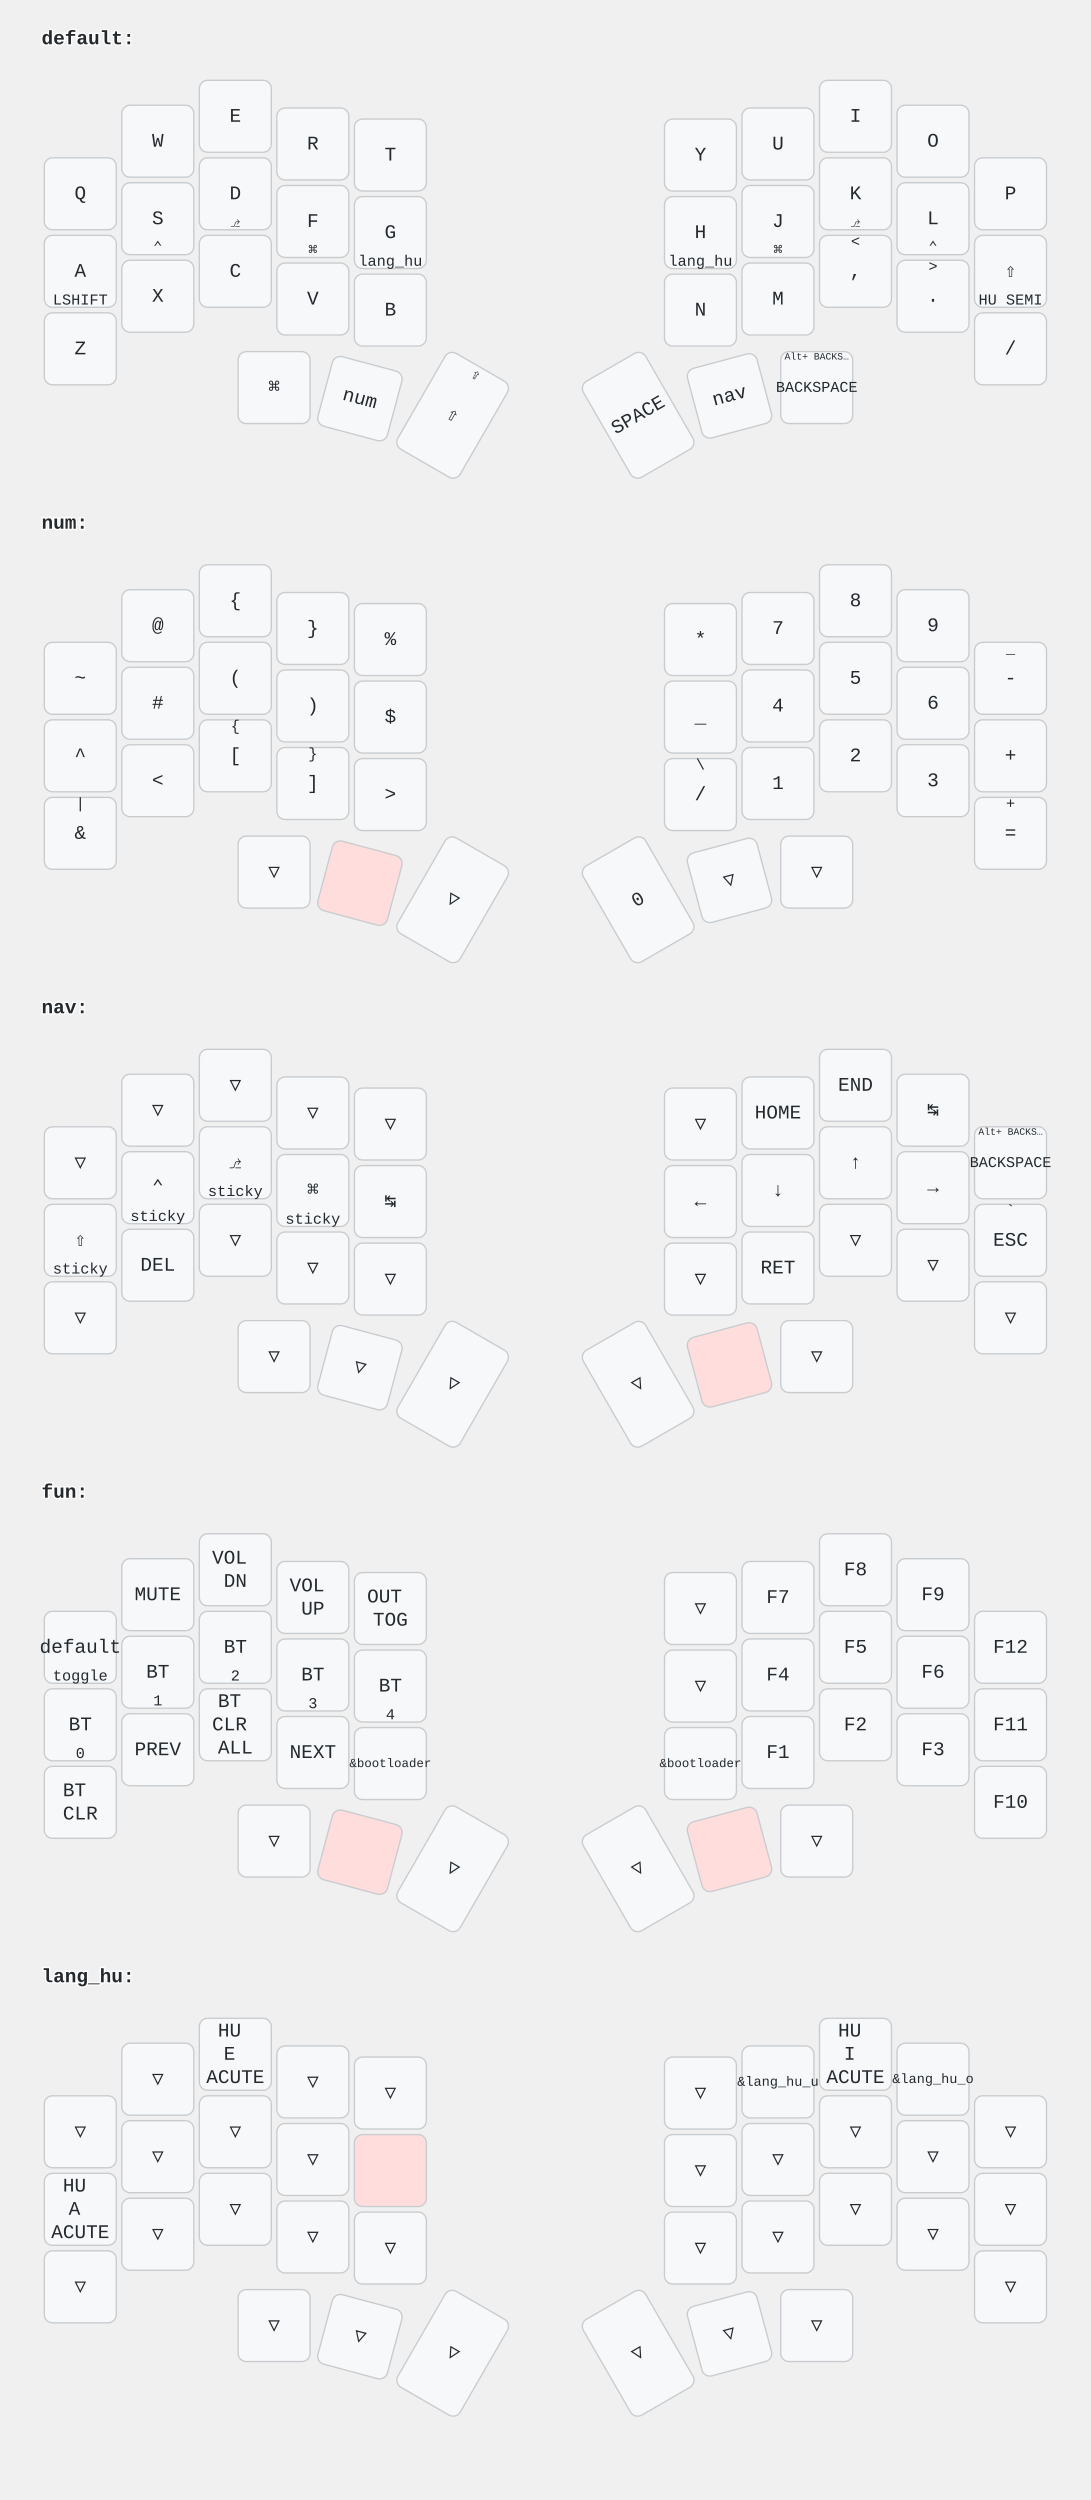
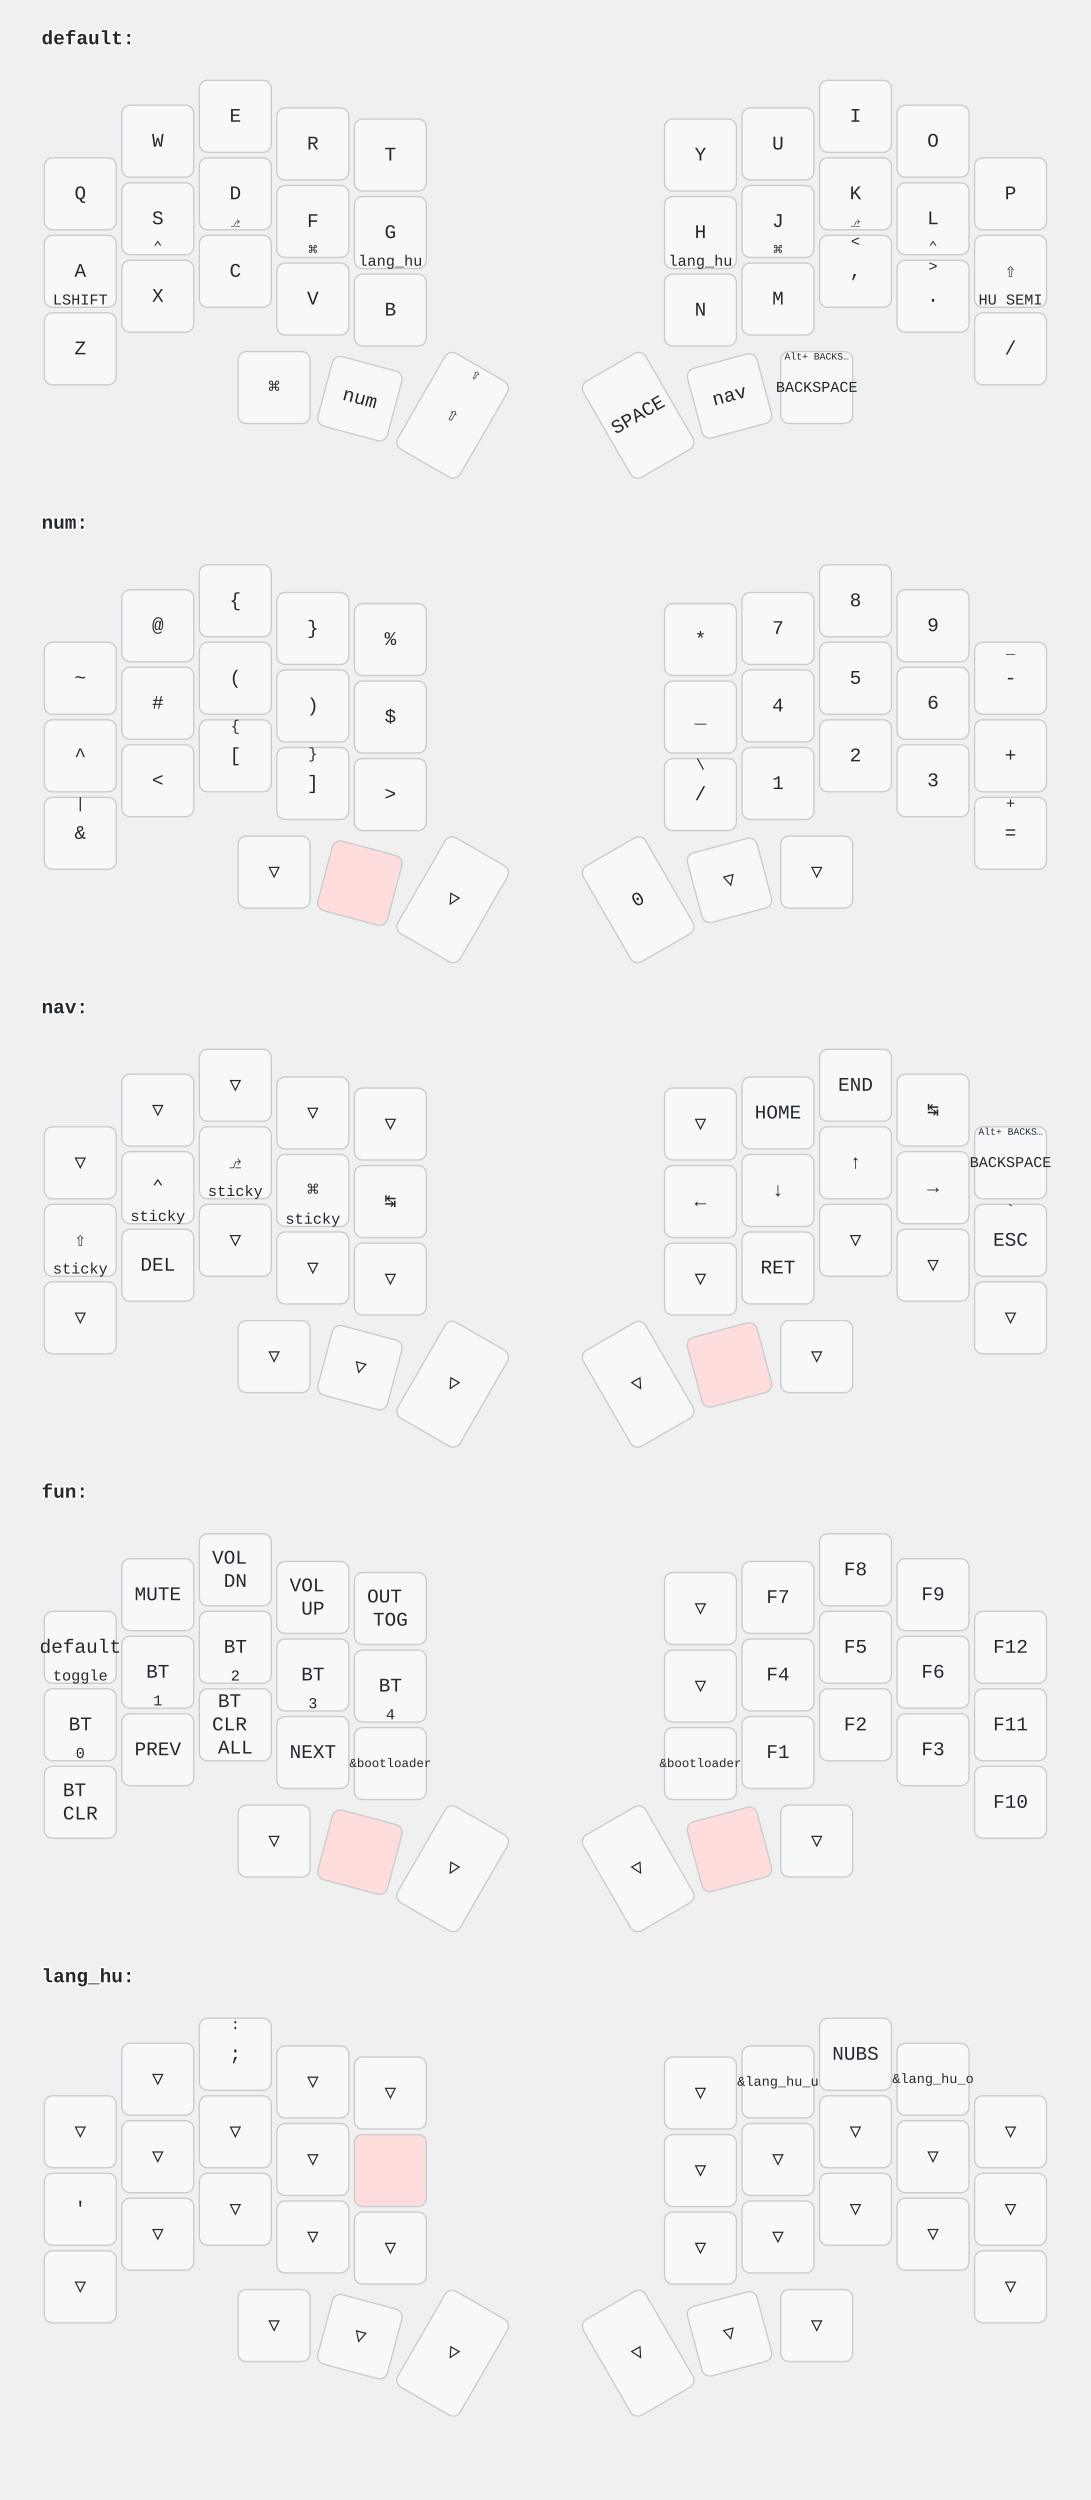
<svg xmlns="http://www.w3.org/2000/svg" width="788" height="1806" viewBox="0 0 788 1806" class="keymap">
  <style>/* font and background color specifications */
svg {
    font-family: SFMono-Regular,Consolas,Liberation Mono,Menlo,monospace;
    font-size: 14px;
    font-kerning: normal;
    text-rendering: optimizeLegibility;
    fill: #24292e;
}

/* default key styling */
rect {
    fill: #f6f8fa;
    stroke: #c9cccf;
    stroke-width: 1;
}

/* color accent for combo boxes */
rect.combo {
    fill: #cdf;
}

/* color accent for held keys */
rect.held, rect.combo.held {
    fill: #fdd;
}

/* color accent for ghost (optional) keys */
rect.ghost, rect.combo.ghost {
    fill: #ddd;
}

text {
    text-anchor: middle;
    dominant-baseline: middle;
}

/* styling for layer labels */
text.label {
    font-weight: bold;
    text-anchor: start;
    stroke: white;
    stroke-width: 2;
    paint-order: stroke;
}

/* styling for combo tap, and key hold/shifted label text */
text.combo, text.hold, text.shifted {
    font-size: 11px;
}

text.hold {
    text-anchor: middle;
    dominant-baseline: auto;
}

text.shifted {
    text-anchor: middle;
    dominant-baseline: hanging;
}

/* styling for hold/shifted label text in combo box */
text.combo.hold, text.combo.shifted {
    font-size: 8px;
}

/* styling for combo dendrons */
path {
    stroke-width: 1;
    stroke: gray;
    fill: none;
}
</style>
  <g transform="translate(30, 0)" class="layer-default">
    <text x="0" y="28" class="label">default:</text>
    <g transform="translate(0, 56)">
      <g transform="translate(28, 84)" class="key keypos-0">
        <rect rx="6" ry="6" x="-26" y="-26" width="52" height="52" class="key" />
        <text x="0" y="0" class="key tap">Q</text>
      </g>
      <g transform="translate(84, 46)" class="key keypos-1">
        <rect rx="6" ry="6" x="-26" y="-26" width="52" height="52" class="key" />
        <text x="0" y="0" class="key tap">W</text>
      </g>
      <g transform="translate(140, 28)" class="key keypos-2">
        <rect rx="6" ry="6" x="-26" y="-26" width="52" height="52" class="key" />
        <text x="0" y="0" class="key tap">E</text>
      </g>
      <g transform="translate(196, 48)" class="key keypos-3">
        <rect rx="6" ry="6" x="-26" y="-26" width="52" height="52" class="key" />
        <text x="0" y="0" class="key tap">R</text>
      </g>
      <g transform="translate(252, 56)" class="key keypos-4">
        <rect rx="6" ry="6" x="-26" y="-26" width="52" height="52" class="key" />
        <text x="0" y="0" class="key tap">T</text>
      </g>
      <g transform="translate(476, 56)" class="key keypos-5">
        <rect rx="6" ry="6" x="-26" y="-26" width="52" height="52" class="key" />
        <text x="0" y="0" class="key tap">Y</text>
      </g>
      <g transform="translate(532, 48)" class="key keypos-6">
        <rect rx="6" ry="6" x="-26" y="-26" width="52" height="52" class="key" />
        <text x="0" y="0" class="key tap">U</text>
      </g>
      <g transform="translate(588, 28)" class="key keypos-7">
        <rect rx="6" ry="6" x="-26" y="-26" width="52" height="52" class="key" />
        <text x="0" y="0" class="key tap">I</text>
      </g>
      <g transform="translate(644, 46)" class="key keypos-8">
        <rect rx="6" ry="6" x="-26" y="-26" width="52" height="52" class="key" />
        <text x="0" y="0" class="key tap">O</text>
      </g>
      <g transform="translate(700, 84)" class="key keypos-9">
        <rect rx="6" ry="6" x="-26" y="-26" width="52" height="52" class="key" />
        <text x="0" y="0" class="key tap">P</text>
      </g>
      <g transform="translate(28, 140)" class="key keypos-10">
        <rect rx="6" ry="6" x="-26" y="-26" width="52" height="52" class="key" />
        <text x="0" y="0" class="key tap">A</text>
        <text x="0" y="24" class="key hold">LSHIFT</text>
      </g>
      <g transform="translate(84, 102)" class="key keypos-11">
        <rect rx="6" ry="6" x="-26" y="-26" width="52" height="52" class="key" />
        <text x="0" y="0" class="key tap">S</text>
        <text x="0" y="24" class="key hold">⌃</text>
      </g>
      <g transform="translate(140, 84)" class="key keypos-12">
        <rect rx="6" ry="6" x="-26" y="-26" width="52" height="52" class="key" />
        <text x="0" y="0" class="key tap">D</text>
        <text x="0" y="24" class="key hold">⎇</text>
      </g>
      <g transform="translate(196, 104)" class="key keypos-13">
        <rect rx="6" ry="6" x="-26" y="-26" width="52" height="52" class="key" />
        <text x="0" y="0" class="key tap">F</text>
        <text x="0" y="24" class="key hold">⌘</text>
      </g>
      <g transform="translate(252, 112)" class="key keypos-14">
        <rect rx="6" ry="6" x="-26" y="-26" width="52" height="52" class="key" />
        <text x="0" y="0" class="key tap">G</text>
        <text x="0" y="24" class="key hold">lang_hu</text>
      </g>
      <g transform="translate(476, 112)" class="key keypos-15">
        <rect rx="6" ry="6" x="-26" y="-26" width="52" height="52" class="key" />
        <text x="0" y="0" class="key tap">H</text>
        <text x="0" y="24" class="key hold">lang_hu</text>
      </g>
      <g transform="translate(532, 104)" class="key keypos-16">
        <rect rx="6" ry="6" x="-26" y="-26" width="52" height="52" class="key" />
        <text x="0" y="0" class="key tap">J</text>
        <text x="0" y="24" class="key hold">⌘</text>
      </g>
      <g transform="translate(588, 84)" class="key keypos-17">
        <rect rx="6" ry="6" x="-26" y="-26" width="52" height="52" class="key" />
        <text x="0" y="0" class="key tap">K</text>
        <text x="0" y="24" class="key hold">⎇</text>
      </g>
      <g transform="translate(644, 102)" class="key keypos-18">
        <rect rx="6" ry="6" x="-26" y="-26" width="52" height="52" class="key" />
        <text x="0" y="0" class="key tap">L</text>
        <text x="0" y="24" class="key hold">⌃</text>
      </g>
      <g transform="translate(700, 140)" class="key keypos-19">
        <rect rx="6" ry="6" x="-26" y="-26" width="52" height="52" class="key" />
        <text x="0" y="0" class="key tap">⇧</text>
        <text x="0" y="24" class="key hold">HU SEMI</text>
      </g>
      <g transform="translate(28, 196)" class="key keypos-20">
        <rect rx="6" ry="6" x="-26" y="-26" width="52" height="52" class="key" />
        <text x="0" y="0" class="key tap">Z</text>
      </g>
      <g transform="translate(84, 158)" class="key keypos-21">
        <rect rx="6" ry="6" x="-26" y="-26" width="52" height="52" class="key" />
        <text x="0" y="0" class="key tap">X</text>
      </g>
      <g transform="translate(140, 140)" class="key keypos-22">
        <rect rx="6" ry="6" x="-26" y="-26" width="52" height="52" class="key" />
        <text x="0" y="0" class="key tap">C</text>
      </g>
      <g transform="translate(196, 160)" class="key keypos-23">
        <rect rx="6" ry="6" x="-26" y="-26" width="52" height="52" class="key" />
        <text x="0" y="0" class="key tap">V</text>
      </g>
      <g transform="translate(252, 168)" class="key keypos-24">
        <rect rx="6" ry="6" x="-26" y="-26" width="52" height="52" class="key" />
        <text x="0" y="0" class="key tap">B</text>
      </g>
      <g transform="translate(476, 168)" class="key keypos-25">
        <rect rx="6" ry="6" x="-26" y="-26" width="52" height="52" class="key" />
        <text x="0" y="0" class="key tap">N</text>
      </g>
      <g transform="translate(532, 160)" class="key keypos-26">
        <rect rx="6" ry="6" x="-26" y="-26" width="52" height="52" class="key" />
        <text x="0" y="0" class="key tap">M</text>
      </g>
      <g transform="translate(588, 140)" class="key keypos-27">
        <rect rx="6" ry="6" x="-26" y="-26" width="52" height="52" class="key" />
        <text x="0" y="0" class="key tap">,</text>
        <text x="0" y="-24" class="key shifted">&lt;</text>
      </g>
      <g transform="translate(644, 158)" class="key keypos-28">
        <rect rx="6" ry="6" x="-26" y="-26" width="52" height="52" class="key" />
        <text x="0" y="0" class="key tap">.</text>
        <text x="0" y="-24" class="key shifted">&gt;</text>
      </g>
      <g transform="translate(700, 196)" class="key keypos-29">
        <rect rx="6" ry="6" x="-26" y="-26" width="52" height="52" class="key" />
        <text x="0" y="0" class="key tap">/</text>
      </g>
      <g transform="translate(168, 224)" class="key keypos-30">
        <rect rx="6" ry="6" x="-26" y="-26" width="52" height="52" class="key" />
        <text x="0" y="0" class="key tap">⌘</text>
      </g>
      <g transform="translate(230, 232) rotate(15.0)" class="key keypos-31">
        <rect rx="6" ry="6" x="-26" y="-26" width="52" height="52" class="key" />
        <text x="0" y="0" class="key tap">num</text>
      </g>
      <g transform="translate(297, 244) rotate(30.0)" class="key keypos-32">
        <rect rx="6" ry="6" x="-26" y="-40" width="52" height="80" class="key" />
        <text x="0" y="0" class="key tap">⇧</text>
        <text x="0" y="-38" class="key shifted">⇪</text>
      </g>
      <g transform="translate(431, 244) rotate(-30.0)" class="key keypos-33">
        <rect rx="6" ry="6" x="-26" y="-40" width="52" height="80" class="key" />
        <text x="0" y="0" class="key tap">SPACE</text>
      </g>
      <g transform="translate(497, 230) rotate(-15.0)" class="key keypos-34">
        <rect rx="6" ry="6" x="-26" y="-26" width="52" height="52" class="key" />
        <text x="0" y="0" class="key tap">nav</text>
      </g>
      <g transform="translate(560, 224)" class="key keypos-35">
        <rect rx="6" ry="6" x="-26" y="-26" width="52" height="52" class="key" />
        <text x="0" y="0" class="key tap">
          <tspan style="font-size: 78%">BACKSPACE</tspan>
        </text>
        <text x="0" y="-24" class="key shifted">
          <tspan style="font-size: 64%">Alt+ BACKS…</tspan>
        </text>
      </g>
    </g>
  </g>
  <g transform="translate(30, 350)" class="layer-num">
    <text x="0" y="28" class="label">num:</text>
    <g transform="translate(0, 56)">
      <g transform="translate(28, 84)" class="key keypos-0">
        <rect rx="6" ry="6" x="-26" y="-26" width="52" height="52" class="key" />
        <text x="0" y="0" class="key tap">~</text>
      </g>
      <g transform="translate(84, 46)" class="key keypos-1">
        <rect rx="6" ry="6" x="-26" y="-26" width="52" height="52" class="key" />
        <text x="0" y="0" class="key tap">@</text>
      </g>
      <g transform="translate(140, 28)" class="key keypos-2">
        <rect rx="6" ry="6" x="-26" y="-26" width="52" height="52" class="key" />
        <text x="0" y="0" class="key tap">{</text>
      </g>
      <g transform="translate(196, 48)" class="key keypos-3">
        <rect rx="6" ry="6" x="-26" y="-26" width="52" height="52" class="key" />
        <text x="0" y="0" class="key tap">}</text>
      </g>
      <g transform="translate(252, 56)" class="key keypos-4">
        <rect rx="6" ry="6" x="-26" y="-26" width="52" height="52" class="key" />
        <text x="0" y="0" class="key tap">%</text>
      </g>
      <g transform="translate(476, 56)" class="key keypos-5">
        <rect rx="6" ry="6" x="-26" y="-26" width="52" height="52" class="key" />
        <text x="0" y="0" class="key tap">*</text>
      </g>
      <g transform="translate(532, 48)" class="key keypos-6">
        <rect rx="6" ry="6" x="-26" y="-26" width="52" height="52" class="key" />
        <text x="0" y="0" class="key tap">7</text>
      </g>
      <g transform="translate(588, 28)" class="key keypos-7">
        <rect rx="6" ry="6" x="-26" y="-26" width="52" height="52" class="key" />
        <text x="0" y="0" class="key tap">8</text>
      </g>
      <g transform="translate(644, 46)" class="key keypos-8">
        <rect rx="6" ry="6" x="-26" y="-26" width="52" height="52" class="key" />
        <text x="0" y="0" class="key tap">9</text>
      </g>
      <g transform="translate(700, 84)" class="key keypos-9">
        <rect rx="6" ry="6" x="-26" y="-26" width="52" height="52" class="key" />
        <text x="0" y="0" class="key tap">-</text>
        <text x="0" y="-24" class="key shifted">_</text>
      </g>
      <g transform="translate(28, 140)" class="key keypos-10">
        <rect rx="6" ry="6" x="-26" y="-26" width="52" height="52" class="key" />
        <text x="0" y="0" class="key tap">^</text>
      </g>
      <g transform="translate(84, 102)" class="key keypos-11">
        <rect rx="6" ry="6" x="-26" y="-26" width="52" height="52" class="key" />
        <text x="0" y="0" class="key tap">#</text>
      </g>
      <g transform="translate(140, 84)" class="key keypos-12">
        <rect rx="6" ry="6" x="-26" y="-26" width="52" height="52" class="key" />
        <text x="0" y="0" class="key tap">(</text>
      </g>
      <g transform="translate(196, 104)" class="key keypos-13">
        <rect rx="6" ry="6" x="-26" y="-26" width="52" height="52" class="key" />
        <text x="0" y="0" class="key tap">)</text>
      </g>
      <g transform="translate(252, 112)" class="key keypos-14">
        <rect rx="6" ry="6" x="-26" y="-26" width="52" height="52" class="key" />
        <text x="0" y="0" class="key tap">$</text>
      </g>
      <g transform="translate(476, 112)" class="key keypos-15">
        <rect rx="6" ry="6" x="-26" y="-26" width="52" height="52" class="key" />
        <text x="0" y="0" class="key tap">_</text>
      </g>
      <g transform="translate(532, 104)" class="key keypos-16">
        <rect rx="6" ry="6" x="-26" y="-26" width="52" height="52" class="key" />
        <text x="0" y="0" class="key tap">4</text>
      </g>
      <g transform="translate(588, 84)" class="key keypos-17">
        <rect rx="6" ry="6" x="-26" y="-26" width="52" height="52" class="key" />
        <text x="0" y="0" class="key tap">5</text>
      </g>
      <g transform="translate(644, 102)" class="key keypos-18">
        <rect rx="6" ry="6" x="-26" y="-26" width="52" height="52" class="key" />
        <text x="0" y="0" class="key tap">6</text>
      </g>
      <g transform="translate(700, 140)" class="key keypos-19">
        <rect rx="6" ry="6" x="-26" y="-26" width="52" height="52" class="key" />
        <text x="0" y="0" class="key tap">+</text>
      </g>
      <g transform="translate(28, 196)" class="key keypos-20">
        <rect rx="6" ry="6" x="-26" y="-26" width="52" height="52" class="key" />
        <text x="0" y="0" class="key tap">&amp;</text>
        <text x="0" y="-24" class="key shifted">|</text>
      </g>
      <g transform="translate(84, 158)" class="key keypos-21">
        <rect rx="6" ry="6" x="-26" y="-26" width="52" height="52" class="key" />
        <text x="0" y="0" class="key tap">&lt;</text>
      </g>
      <g transform="translate(140, 140)" class="key keypos-22">
        <rect rx="6" ry="6" x="-26" y="-26" width="52" height="52" class="key" />
        <text x="0" y="0" class="key tap">[</text>
        <text x="0" y="-24" class="key shifted">{</text>
      </g>
      <g transform="translate(196, 160)" class="key keypos-23">
        <rect rx="6" ry="6" x="-26" y="-26" width="52" height="52" class="key" />
        <text x="0" y="0" class="key tap">]</text>
        <text x="0" y="-24" class="key shifted">}</text>
      </g>
      <g transform="translate(252, 168)" class="key keypos-24">
        <rect rx="6" ry="6" x="-26" y="-26" width="52" height="52" class="key" />
        <text x="0" y="0" class="key tap">&gt;</text>
      </g>
      <g transform="translate(476, 168)" class="key keypos-25">
        <rect rx="6" ry="6" x="-26" y="-26" width="52" height="52" class="key" />
        <text x="0" y="0" class="key tap">/</text>
        <text x="0" y="-24" class="key shifted">\</text>
      </g>
      <g transform="translate(532, 160)" class="key keypos-26">
        <rect rx="6" ry="6" x="-26" y="-26" width="52" height="52" class="key" />
        <text x="0" y="0" class="key tap">1</text>
      </g>
      <g transform="translate(588, 140)" class="key keypos-27">
        <rect rx="6" ry="6" x="-26" y="-26" width="52" height="52" class="key" />
        <text x="0" y="0" class="key tap">2</text>
      </g>
      <g transform="translate(644, 158)" class="key keypos-28">
        <rect rx="6" ry="6" x="-26" y="-26" width="52" height="52" class="key" />
        <text x="0" y="0" class="key tap">3</text>
      </g>
      <g transform="translate(700, 196)" class="key keypos-29">
        <rect rx="6" ry="6" x="-26" y="-26" width="52" height="52" class="key" />
        <text x="0" y="0" class="key tap">=</text>
        <text x="0" y="-24" class="key shifted">+</text>
      </g>
      <g transform="translate(168, 224)" class="key trans keypos-30">
        <rect rx="6" ry="6" x="-26" y="-26" width="52" height="52" class="key trans" />
        <text x="0" y="0" class="key trans tap">▽</text>
      </g>
      <g transform="translate(230, 232) rotate(15.0)" class="key held keypos-31">
        <rect rx="6" ry="6" x="-26" y="-26" width="52" height="52" class="key held" />
      </g>
      <g transform="translate(297, 244) rotate(30.0)" class="key trans keypos-32">
        <rect rx="6" ry="6" x="-26" y="-40" width="52" height="80" class="key trans" />
        <text x="0" y="0" class="key trans tap">▽</text>
      </g>
      <g transform="translate(431, 244) rotate(-30.0)" class="key keypos-33">
        <rect rx="6" ry="6" x="-26" y="-40" width="52" height="80" class="key" />
        <text x="0" y="0" class="key tap">0</text>
      </g>
      <g transform="translate(497, 230) rotate(-15.0)" class="key trans keypos-34">
        <rect rx="6" ry="6" x="-26" y="-26" width="52" height="52" class="key trans" />
        <text x="0" y="0" class="key trans tap">▽</text>
      </g>
      <g transform="translate(560, 224)" class="key trans keypos-35">
        <rect rx="6" ry="6" x="-26" y="-26" width="52" height="52" class="key trans" />
        <text x="0" y="0" class="key trans tap">▽</text>
      </g>
    </g>
  </g>
  <g transform="translate(30, 700)" class="layer-nav">
    <text x="0" y="28" class="label">nav:</text>
    <g transform="translate(0, 56)">
      <g transform="translate(28, 84)" class="key trans keypos-0">
        <rect rx="6" ry="6" x="-26" y="-26" width="52" height="52" class="key trans" />
        <text x="0" y="0" class="key trans tap">▽</text>
      </g>
      <g transform="translate(84, 46)" class="key trans keypos-1">
        <rect rx="6" ry="6" x="-26" y="-26" width="52" height="52" class="key trans" />
        <text x="0" y="0" class="key trans tap">▽</text>
      </g>
      <g transform="translate(140, 28)" class="key trans keypos-2">
        <rect rx="6" ry="6" x="-26" y="-26" width="52" height="52" class="key trans" />
        <text x="0" y="0" class="key trans tap">▽</text>
      </g>
      <g transform="translate(196, 48)" class="key trans keypos-3">
        <rect rx="6" ry="6" x="-26" y="-26" width="52" height="52" class="key trans" />
        <text x="0" y="0" class="key trans tap">▽</text>
      </g>
      <g transform="translate(252, 56)" class="key trans keypos-4">
        <rect rx="6" ry="6" x="-26" y="-26" width="52" height="52" class="key trans" />
        <text x="0" y="0" class="key trans tap">▽</text>
      </g>
      <g transform="translate(476, 56)" class="key trans keypos-5">
        <rect rx="6" ry="6" x="-26" y="-26" width="52" height="52" class="key trans" />
        <text x="0" y="0" class="key trans tap">▽</text>
      </g>
      <g transform="translate(532, 48)" class="key keypos-6">
        <rect rx="6" ry="6" x="-26" y="-26" width="52" height="52" class="key" />
        <text x="0" y="0" class="key tap">HOME</text>
      </g>
      <g transform="translate(588, 28)" class="key keypos-7">
        <rect rx="6" ry="6" x="-26" y="-26" width="52" height="52" class="key" />
        <text x="0" y="0" class="key tap">END</text>
      </g>
      <g transform="translate(644, 46)" class="key keypos-8">
        <rect rx="6" ry="6" x="-26" y="-26" width="52" height="52" class="key" />
        <text x="0" y="0" class="key tap">↹</text>
      </g>
      <g transform="translate(700, 84)" class="key keypos-9">
        <rect rx="6" ry="6" x="-26" y="-26" width="52" height="52" class="key" />
        <text x="0" y="0" class="key tap">
          <tspan style="font-size: 78%">BACKSPACE</tspan>
        </text>
        <text x="0" y="-24" class="key shifted">
          <tspan style="font-size: 64%">Alt+ BACKS…</tspan>
        </text>
      </g>
      <g transform="translate(28, 140)" class="key keypos-10">
        <rect rx="6" ry="6" x="-26" y="-26" width="52" height="52" class="key" />
        <text x="0" y="0" class="key tap">⇧</text>
        <text x="0" y="24" class="key hold">sticky</text>
      </g>
      <g transform="translate(84, 102)" class="key keypos-11">
        <rect rx="6" ry="6" x="-26" y="-26" width="52" height="52" class="key" />
        <text x="0" y="0" class="key tap">⌃</text>
        <text x="0" y="24" class="key hold">sticky</text>
      </g>
      <g transform="translate(140, 84)" class="key keypos-12">
        <rect rx="6" ry="6" x="-26" y="-26" width="52" height="52" class="key" />
        <text x="0" y="0" class="key tap">⎇</text>
        <text x="0" y="24" class="key hold">sticky</text>
      </g>
      <g transform="translate(196, 104)" class="key keypos-13">
        <rect rx="6" ry="6" x="-26" y="-26" width="52" height="52" class="key" />
        <text x="0" y="0" class="key tap">⌘</text>
        <text x="0" y="24" class="key hold">sticky</text>
      </g>
      <g transform="translate(252, 112)" class="key keypos-14">
        <rect rx="6" ry="6" x="-26" y="-26" width="52" height="52" class="key" />
        <text x="0" y="0" class="key tap">↹</text>
      </g>
      <g transform="translate(476, 112)" class="key keypos-15">
        <rect rx="6" ry="6" x="-26" y="-26" width="52" height="52" class="key" />
        <text x="0" y="0" class="key tap">←</text>
      </g>
      <g transform="translate(532, 104)" class="key keypos-16">
        <rect rx="6" ry="6" x="-26" y="-26" width="52" height="52" class="key" />
        <text x="0" y="0" class="key tap">↓</text>
      </g>
      <g transform="translate(588, 84)" class="key keypos-17">
        <rect rx="6" ry="6" x="-26" y="-26" width="52" height="52" class="key" />
        <text x="0" y="0" class="key tap">↑</text>
      </g>
      <g transform="translate(644, 102)" class="key keypos-18">
        <rect rx="6" ry="6" x="-26" y="-26" width="52" height="52" class="key" />
        <text x="0" y="0" class="key tap">→</text>
      </g>
      <g transform="translate(700, 140)" class="key keypos-19">
        <rect rx="6" ry="6" x="-26" y="-26" width="52" height="52" class="key" />
        <text x="0" y="0" class="key tap">ESC</text>
        <text x="0" y="-24" class="key shifted">`</text>
      </g>
      <g transform="translate(28, 196)" class="key trans keypos-20">
        <rect rx="6" ry="6" x="-26" y="-26" width="52" height="52" class="key trans" />
        <text x="0" y="0" class="key trans tap">▽</text>
      </g>
      <g transform="translate(84, 158)" class="key keypos-21">
        <rect rx="6" ry="6" x="-26" y="-26" width="52" height="52" class="key" />
        <text x="0" y="0" class="key tap">DEL</text>
      </g>
      <g transform="translate(140, 140)" class="key trans keypos-22">
        <rect rx="6" ry="6" x="-26" y="-26" width="52" height="52" class="key trans" />
        <text x="0" y="0" class="key trans tap">▽</text>
      </g>
      <g transform="translate(196, 160)" class="key trans keypos-23">
        <rect rx="6" ry="6" x="-26" y="-26" width="52" height="52" class="key trans" />
        <text x="0" y="0" class="key trans tap">▽</text>
      </g>
      <g transform="translate(252, 168)" class="key trans keypos-24">
        <rect rx="6" ry="6" x="-26" y="-26" width="52" height="52" class="key trans" />
        <text x="0" y="0" class="key trans tap">▽</text>
      </g>
      <g transform="translate(476, 168)" class="key trans keypos-25">
        <rect rx="6" ry="6" x="-26" y="-26" width="52" height="52" class="key trans" />
        <text x="0" y="0" class="key trans tap">▽</text>
      </g>
      <g transform="translate(532, 160)" class="key keypos-26">
        <rect rx="6" ry="6" x="-26" y="-26" width="52" height="52" class="key" />
        <text x="0" y="0" class="key tap">RET</text>
      </g>
      <g transform="translate(588, 140)" class="key trans keypos-27">
        <rect rx="6" ry="6" x="-26" y="-26" width="52" height="52" class="key trans" />
        <text x="0" y="0" class="key trans tap">▽</text>
      </g>
      <g transform="translate(644, 158)" class="key trans keypos-28">
        <rect rx="6" ry="6" x="-26" y="-26" width="52" height="52" class="key trans" />
        <text x="0" y="0" class="key trans tap">▽</text>
      </g>
      <g transform="translate(700, 196)" class="key trans keypos-29">
        <rect rx="6" ry="6" x="-26" y="-26" width="52" height="52" class="key trans" />
        <text x="0" y="0" class="key trans tap">▽</text>
      </g>
      <g transform="translate(168, 224)" class="key trans keypos-30">
        <rect rx="6" ry="6" x="-26" y="-26" width="52" height="52" class="key trans" />
        <text x="0" y="0" class="key trans tap">▽</text>
      </g>
      <g transform="translate(230, 232) rotate(15.0)" class="key trans keypos-31">
        <rect rx="6" ry="6" x="-26" y="-26" width="52" height="52" class="key trans" />
        <text x="0" y="0" class="key trans tap">▽</text>
      </g>
      <g transform="translate(297, 244) rotate(30.0)" class="key trans keypos-32">
        <rect rx="6" ry="6" x="-26" y="-40" width="52" height="80" class="key trans" />
        <text x="0" y="0" class="key trans tap">▽</text>
      </g>
      <g transform="translate(431, 244) rotate(-30.0)" class="key trans keypos-33">
        <rect rx="6" ry="6" x="-26" y="-40" width="52" height="80" class="key trans" />
        <text x="0" y="0" class="key trans tap">▽</text>
      </g>
      <g transform="translate(497, 230) rotate(-15.0)" class="key held keypos-34">
        <rect rx="6" ry="6" x="-26" y="-26" width="52" height="52" class="key held" />
      </g>
      <g transform="translate(560, 224)" class="key trans keypos-35">
        <rect rx="6" ry="6" x="-26" y="-26" width="52" height="52" class="key trans" />
        <text x="0" y="0" class="key trans tap">▽</text>
      </g>
    </g>
  </g>
  <g transform="translate(30, 1050)" class="layer-fun">
    <text x="0" y="28" class="label">fun:</text>
    <g transform="translate(0, 56)">
      <g transform="translate(28, 84)" class="key keypos-0">
        <rect rx="6" ry="6" x="-26" y="-26" width="52" height="52" class="key" />
        <text x="0" y="0" class="key tap">default</text>
        <text x="0" y="24" class="key hold">toggle</text>
      </g>
      <g transform="translate(84, 46)" class="key keypos-1">
        <rect rx="6" ry="6" x="-26" y="-26" width="52" height="52" class="key" />
        <text x="0" y="0" class="key tap">MUTE</text>
      </g>
      <g transform="translate(140, 28)" class="key keypos-2">
        <rect rx="6" ry="6" x="-26" y="-26" width="52" height="52" class="key" />
        <text x="0" y="0" class="key tap">
          <tspan x="0" dy="-0.6em">VOL</tspan>
          <tspan x="0" dy="1.2em">DN</tspan>
        </text>
      </g>
      <g transform="translate(196, 48)" class="key keypos-3">
        <rect rx="6" ry="6" x="-26" y="-26" width="52" height="52" class="key" />
        <text x="0" y="0" class="key tap">
          <tspan x="0" dy="-0.6em">VOL</tspan>
          <tspan x="0" dy="1.2em">UP</tspan>
        </text>
      </g>
      <g transform="translate(252, 56)" class="key keypos-4">
        <rect rx="6" ry="6" x="-26" y="-26" width="52" height="52" class="key" />
        <text x="0" y="0" class="key tap">
          <tspan x="0" dy="-0.6em">OUT</tspan>
          <tspan x="0" dy="1.2em">TOG</tspan>
        </text>
      </g>
      <g transform="translate(476, 56)" class="key trans keypos-5">
        <rect rx="6" ry="6" x="-26" y="-26" width="52" height="52" class="key trans" />
        <text x="0" y="0" class="key trans tap">▽</text>
      </g>
      <g transform="translate(532, 48)" class="key keypos-6">
        <rect rx="6" ry="6" x="-26" y="-26" width="52" height="52" class="key" />
        <text x="0" y="0" class="key tap">F7</text>
      </g>
      <g transform="translate(588, 28)" class="key keypos-7">
        <rect rx="6" ry="6" x="-26" y="-26" width="52" height="52" class="key" />
        <text x="0" y="0" class="key tap">F8</text>
      </g>
      <g transform="translate(644, 46)" class="key keypos-8">
        <rect rx="6" ry="6" x="-26" y="-26" width="52" height="52" class="key" />
        <text x="0" y="0" class="key tap">F9</text>
      </g>
      <g transform="translate(700, 84)" class="key keypos-9">
        <rect rx="6" ry="6" x="-26" y="-26" width="52" height="52" class="key" />
        <text x="0" y="0" class="key tap">F12</text>
      </g>
      <g transform="translate(28, 140)" class="key keypos-10">
        <rect rx="6" ry="6" x="-26" y="-26" width="52" height="52" class="key" />
        <text x="0" y="0" class="key tap">BT</text>
        <text x="0" y="24" class="key hold">0</text>
      </g>
      <g transform="translate(84, 102)" class="key keypos-11">
        <rect rx="6" ry="6" x="-26" y="-26" width="52" height="52" class="key" />
        <text x="0" y="0" class="key tap">BT</text>
        <text x="0" y="24" class="key hold">1</text>
      </g>
      <g transform="translate(140, 84)" class="key keypos-12">
        <rect rx="6" ry="6" x="-26" y="-26" width="52" height="52" class="key" />
        <text x="0" y="0" class="key tap">BT</text>
        <text x="0" y="24" class="key hold">2</text>
      </g>
      <g transform="translate(196, 104)" class="key keypos-13">
        <rect rx="6" ry="6" x="-26" y="-26" width="52" height="52" class="key" />
        <text x="0" y="0" class="key tap">BT</text>
        <text x="0" y="24" class="key hold">3</text>
      </g>
      <g transform="translate(252, 112)" class="key keypos-14">
        <rect rx="6" ry="6" x="-26" y="-26" width="52" height="52" class="key" />
        <text x="0" y="0" class="key tap">BT</text>
        <text x="0" y="24" class="key hold">4</text>
      </g>
      <g transform="translate(476, 112)" class="key trans keypos-15">
        <rect rx="6" ry="6" x="-26" y="-26" width="52" height="52" class="key trans" />
        <text x="0" y="0" class="key trans tap">▽</text>
      </g>
      <g transform="translate(532, 104)" class="key keypos-16">
        <rect rx="6" ry="6" x="-26" y="-26" width="52" height="52" class="key" />
        <text x="0" y="0" class="key tap">F4</text>
      </g>
      <g transform="translate(588, 84)" class="key keypos-17">
        <rect rx="6" ry="6" x="-26" y="-26" width="52" height="52" class="key" />
        <text x="0" y="0" class="key tap">F5</text>
      </g>
      <g transform="translate(644, 102)" class="key keypos-18">
        <rect rx="6" ry="6" x="-26" y="-26" width="52" height="52" class="key" />
        <text x="0" y="0" class="key tap">F6</text>
      </g>
      <g transform="translate(700, 140)" class="key keypos-19">
        <rect rx="6" ry="6" x="-26" y="-26" width="52" height="52" class="key" />
        <text x="0" y="0" class="key tap">F11</text>
      </g>
      <g transform="translate(28, 196)" class="key keypos-20">
        <rect rx="6" ry="6" x="-26" y="-26" width="52" height="52" class="key" />
        <text x="0" y="0" class="key tap">
          <tspan x="0" dy="-0.6em">BT</tspan>
          <tspan x="0" dy="1.2em">CLR</tspan>
        </text>
      </g>
      <g transform="translate(84, 158)" class="key keypos-21">
        <rect rx="6" ry="6" x="-26" y="-26" width="52" height="52" class="key" />
        <text x="0" y="0" class="key tap">PREV</text>
      </g>
      <g transform="translate(140, 140)" class="key keypos-22">
        <rect rx="6" ry="6" x="-26" y="-26" width="52" height="52" class="key" />
        <text x="0" y="0" class="key tap">
          <tspan x="0" dy="-1.2em">BT</tspan>
          <tspan x="0" dy="1.2em">CLR</tspan>
          <tspan x="0" dy="1.2em">ALL</tspan>
        </text>
      </g>
      <g transform="translate(196, 160)" class="key keypos-23">
        <rect rx="6" ry="6" x="-26" y="-26" width="52" height="52" class="key" />
        <text x="0" y="0" class="key tap">NEXT</text>
      </g>
      <g transform="translate(252, 168)" class="key keypos-24">
        <rect rx="6" ry="6" x="-26" y="-26" width="52" height="52" class="key" />
        <text x="0" y="0" class="key tap">
          <tspan style="font-size: 64%">&amp;bootloader</tspan>
        </text>
      </g>
      <g transform="translate(476, 168)" class="key keypos-25">
        <rect rx="6" ry="6" x="-26" y="-26" width="52" height="52" class="key" />
        <text x="0" y="0" class="key tap">
          <tspan style="font-size: 64%">&amp;bootloader</tspan>
        </text>
      </g>
      <g transform="translate(532, 160)" class="key keypos-26">
        <rect rx="6" ry="6" x="-26" y="-26" width="52" height="52" class="key" />
        <text x="0" y="0" class="key tap">F1</text>
      </g>
      <g transform="translate(588, 140)" class="key keypos-27">
        <rect rx="6" ry="6" x="-26" y="-26" width="52" height="52" class="key" />
        <text x="0" y="0" class="key tap">F2</text>
      </g>
      <g transform="translate(644, 158)" class="key keypos-28">
        <rect rx="6" ry="6" x="-26" y="-26" width="52" height="52" class="key" />
        <text x="0" y="0" class="key tap">F3</text>
      </g>
      <g transform="translate(700, 196)" class="key keypos-29">
        <rect rx="6" ry="6" x="-26" y="-26" width="52" height="52" class="key" />
        <text x="0" y="0" class="key tap">F10</text>
      </g>
      <g transform="translate(168, 224)" class="key trans keypos-30">
        <rect rx="6" ry="6" x="-26" y="-26" width="52" height="52" class="key trans" />
        <text x="0" y="0" class="key trans tap">▽</text>
      </g>
      <g transform="translate(230, 232) rotate(15.0)" class="key held keypos-31">
        <rect rx="6" ry="6" x="-26" y="-26" width="52" height="52" class="key held" />
      </g>
      <g transform="translate(297, 244) rotate(30.0)" class="key trans keypos-32">
        <rect rx="6" ry="6" x="-26" y="-40" width="52" height="80" class="key trans" />
        <text x="0" y="0" class="key trans tap">▽</text>
      </g>
      <g transform="translate(431, 244) rotate(-30.0)" class="key trans keypos-33">
        <rect rx="6" ry="6" x="-26" y="-40" width="52" height="80" class="key trans" />
        <text x="0" y="0" class="key trans tap">▽</text>
      </g>
      <g transform="translate(497, 230) rotate(-15.0)" class="key held keypos-34">
        <rect rx="6" ry="6" x="-26" y="-26" width="52" height="52" class="key held" />
      </g>
      <g transform="translate(560, 224)" class="key trans keypos-35">
        <rect rx="6" ry="6" x="-26" y="-26" width="52" height="52" class="key trans" />
        <text x="0" y="0" class="key trans tap">▽</text>
      </g>
    </g>
  </g>
  <g transform="translate(30, 1400)" class="layer-lang_hu">
    <text x="0" y="28" class="label">lang_hu:</text>
    <g transform="translate(0, 56)">
      <g transform="translate(28, 84)" class="key trans keypos-0">
        <rect rx="6" ry="6" x="-26" y="-26" width="52" height="52" class="key trans" />
        <text x="0" y="0" class="key trans tap">▽</text>
      </g>
      <g transform="translate(84, 46)" class="key trans keypos-1">
        <rect rx="6" ry="6" x="-26" y="-26" width="52" height="52" class="key trans" />
        <text x="0" y="0" class="key trans tap">▽</text>
      </g>
      <g transform="translate(140, 28)" class="key keypos-2">
        <rect rx="6" ry="6" x="-26" y="-26" width="52" height="52" class="key" />
-         <text x="0" y="0" class="key tap">
-           <tspan x="0" dy="-1.2em">HU</tspan>
-           <tspan x="0" dy="1.2em">E</tspan>
-           <tspan x="0" dy="1.2em">ACUTE</tspan>
-         </text>
+         <text x="0" y="0" class="key tap">;</text>
+         <text x="0" y="-24" class="key shifted">:</text>
      </g>
      <g transform="translate(196, 48)" class="key trans keypos-3">
        <rect rx="6" ry="6" x="-26" y="-26" width="52" height="52" class="key trans" />
        <text x="0" y="0" class="key trans tap">▽</text>
      </g>
      <g transform="translate(252, 56)" class="key trans keypos-4">
        <rect rx="6" ry="6" x="-26" y="-26" width="52" height="52" class="key trans" />
        <text x="0" y="0" class="key trans tap">▽</text>
      </g>
      <g transform="translate(476, 56)" class="key trans keypos-5">
        <rect rx="6" ry="6" x="-26" y="-26" width="52" height="52" class="key trans" />
        <text x="0" y="0" class="key trans tap">▽</text>
      </g>
      <g transform="translate(532, 48)" class="key keypos-6">
        <rect rx="6" ry="6" x="-26" y="-26" width="52" height="52" class="key" />
        <text x="0" y="0" class="key tap">
          <tspan style="font-size: 70%">&amp;lang_hu_u</tspan>
        </text>
      </g>
      <g transform="translate(588, 28)" class="key keypos-7">
        <rect rx="6" ry="6" x="-26" y="-26" width="52" height="52" class="key" />
-         <text x="0" y="0" class="key tap">
-           <tspan x="0" dy="-1.2em">HU</tspan>
-           <tspan x="0" dy="1.2em">I</tspan>
-           <tspan x="0" dy="1.2em">ACUTE</tspan>
-         </text>
+         <text x="0" y="0" class="key tap">NUBS</text>
      </g>
      <g transform="translate(644, 46)" class="key keypos-8">
        <rect rx="6" ry="6" x="-26" y="-26" width="52" height="52" class="key" />
        <text x="0" y="0" class="key tap">
          <tspan style="font-size: 70%">&amp;lang_hu_o</tspan>
        </text>
      </g>
      <g transform="translate(700, 84)" class="key trans keypos-9">
        <rect rx="6" ry="6" x="-26" y="-26" width="52" height="52" class="key trans" />
        <text x="0" y="0" class="key trans tap">▽</text>
      </g>
      <g transform="translate(28, 140)" class="key keypos-10">
        <rect rx="6" ry="6" x="-26" y="-26" width="52" height="52" class="key" />
-         <text x="0" y="0" class="key tap">
-           <tspan x="0" dy="-1.2em">HU</tspan>
-           <tspan x="0" dy="1.2em">A</tspan>
-           <tspan x="0" dy="1.2em">ACUTE</tspan>
-         </text>
+         <text x="0" y="0" class="key tap">'</text>
      </g>
      <g transform="translate(84, 102)" class="key trans keypos-11">
        <rect rx="6" ry="6" x="-26" y="-26" width="52" height="52" class="key trans" />
        <text x="0" y="0" class="key trans tap">▽</text>
      </g>
      <g transform="translate(140, 84)" class="key trans keypos-12">
        <rect rx="6" ry="6" x="-26" y="-26" width="52" height="52" class="key trans" />
        <text x="0" y="0" class="key trans tap">▽</text>
      </g>
      <g transform="translate(196, 104)" class="key trans keypos-13">
        <rect rx="6" ry="6" x="-26" y="-26" width="52" height="52" class="key trans" />
        <text x="0" y="0" class="key trans tap">▽</text>
      </g>
      <g transform="translate(252, 112)" class="key held keypos-14">
        <rect rx="6" ry="6" x="-26" y="-26" width="52" height="52" class="key held" />
      </g>
      <g transform="translate(476, 112)" class="key trans keypos-15">
        <rect rx="6" ry="6" x="-26" y="-26" width="52" height="52" class="key trans" />
        <text x="0" y="0" class="key trans tap">▽</text>
      </g>
      <g transform="translate(532, 104)" class="key trans keypos-16">
        <rect rx="6" ry="6" x="-26" y="-26" width="52" height="52" class="key trans" />
        <text x="0" y="0" class="key trans tap">▽</text>
      </g>
      <g transform="translate(588, 84)" class="key trans keypos-17">
        <rect rx="6" ry="6" x="-26" y="-26" width="52" height="52" class="key trans" />
        <text x="0" y="0" class="key trans tap">▽</text>
      </g>
      <g transform="translate(644, 102)" class="key trans keypos-18">
        <rect rx="6" ry="6" x="-26" y="-26" width="52" height="52" class="key trans" />
        <text x="0" y="0" class="key trans tap">▽</text>
      </g>
      <g transform="translate(700, 140)" class="key trans keypos-19">
        <rect rx="6" ry="6" x="-26" y="-26" width="52" height="52" class="key trans" />
        <text x="0" y="0" class="key trans tap">▽</text>
      </g>
      <g transform="translate(28, 196)" class="key trans keypos-20">
        <rect rx="6" ry="6" x="-26" y="-26" width="52" height="52" class="key trans" />
        <text x="0" y="0" class="key trans tap">▽</text>
      </g>
      <g transform="translate(84, 158)" class="key trans keypos-21">
        <rect rx="6" ry="6" x="-26" y="-26" width="52" height="52" class="key trans" />
        <text x="0" y="0" class="key trans tap">▽</text>
      </g>
      <g transform="translate(140, 140)" class="key trans keypos-22">
        <rect rx="6" ry="6" x="-26" y="-26" width="52" height="52" class="key trans" />
        <text x="0" y="0" class="key trans tap">▽</text>
      </g>
      <g transform="translate(196, 160)" class="key trans keypos-23">
        <rect rx="6" ry="6" x="-26" y="-26" width="52" height="52" class="key trans" />
        <text x="0" y="0" class="key trans tap">▽</text>
      </g>
      <g transform="translate(252, 168)" class="key trans keypos-24">
        <rect rx="6" ry="6" x="-26" y="-26" width="52" height="52" class="key trans" />
        <text x="0" y="0" class="key trans tap">▽</text>
      </g>
      <g transform="translate(476, 168)" class="key trans keypos-25">
        <rect rx="6" ry="6" x="-26" y="-26" width="52" height="52" class="key trans" />
        <text x="0" y="0" class="key trans tap">▽</text>
      </g>
      <g transform="translate(532, 160)" class="key trans keypos-26">
        <rect rx="6" ry="6" x="-26" y="-26" width="52" height="52" class="key trans" />
        <text x="0" y="0" class="key trans tap">▽</text>
      </g>
      <g transform="translate(588, 140)" class="key trans keypos-27">
        <rect rx="6" ry="6" x="-26" y="-26" width="52" height="52" class="key trans" />
        <text x="0" y="0" class="key trans tap">▽</text>
      </g>
      <g transform="translate(644, 158)" class="key trans keypos-28">
        <rect rx="6" ry="6" x="-26" y="-26" width="52" height="52" class="key trans" />
        <text x="0" y="0" class="key trans tap">▽</text>
      </g>
      <g transform="translate(700, 196)" class="key trans keypos-29">
        <rect rx="6" ry="6" x="-26" y="-26" width="52" height="52" class="key trans" />
        <text x="0" y="0" class="key trans tap">▽</text>
      </g>
      <g transform="translate(168, 224)" class="key trans keypos-30">
        <rect rx="6" ry="6" x="-26" y="-26" width="52" height="52" class="key trans" />
        <text x="0" y="0" class="key trans tap">▽</text>
      </g>
      <g transform="translate(230, 232) rotate(15.0)" class="key trans keypos-31">
        <rect rx="6" ry="6" x="-26" y="-26" width="52" height="52" class="key trans" />
        <text x="0" y="0" class="key trans tap">▽</text>
      </g>
      <g transform="translate(297, 244) rotate(30.0)" class="key trans keypos-32">
        <rect rx="6" ry="6" x="-26" y="-40" width="52" height="80" class="key trans" />
        <text x="0" y="0" class="key trans tap">▽</text>
      </g>
      <g transform="translate(431, 244) rotate(-30.0)" class="key trans keypos-33">
        <rect rx="6" ry="6" x="-26" y="-40" width="52" height="80" class="key trans" />
        <text x="0" y="0" class="key trans tap">▽</text>
      </g>
      <g transform="translate(497, 230) rotate(-15.0)" class="key trans keypos-34">
        <rect rx="6" ry="6" x="-26" y="-26" width="52" height="52" class="key trans" />
        <text x="0" y="0" class="key trans tap">▽</text>
      </g>
      <g transform="translate(560, 224)" class="key trans keypos-35">
        <rect rx="6" ry="6" x="-26" y="-26" width="52" height="52" class="key trans" />
        <text x="0" y="0" class="key trans tap">▽</text>
      </g>
    </g>
  </g>
</svg>
